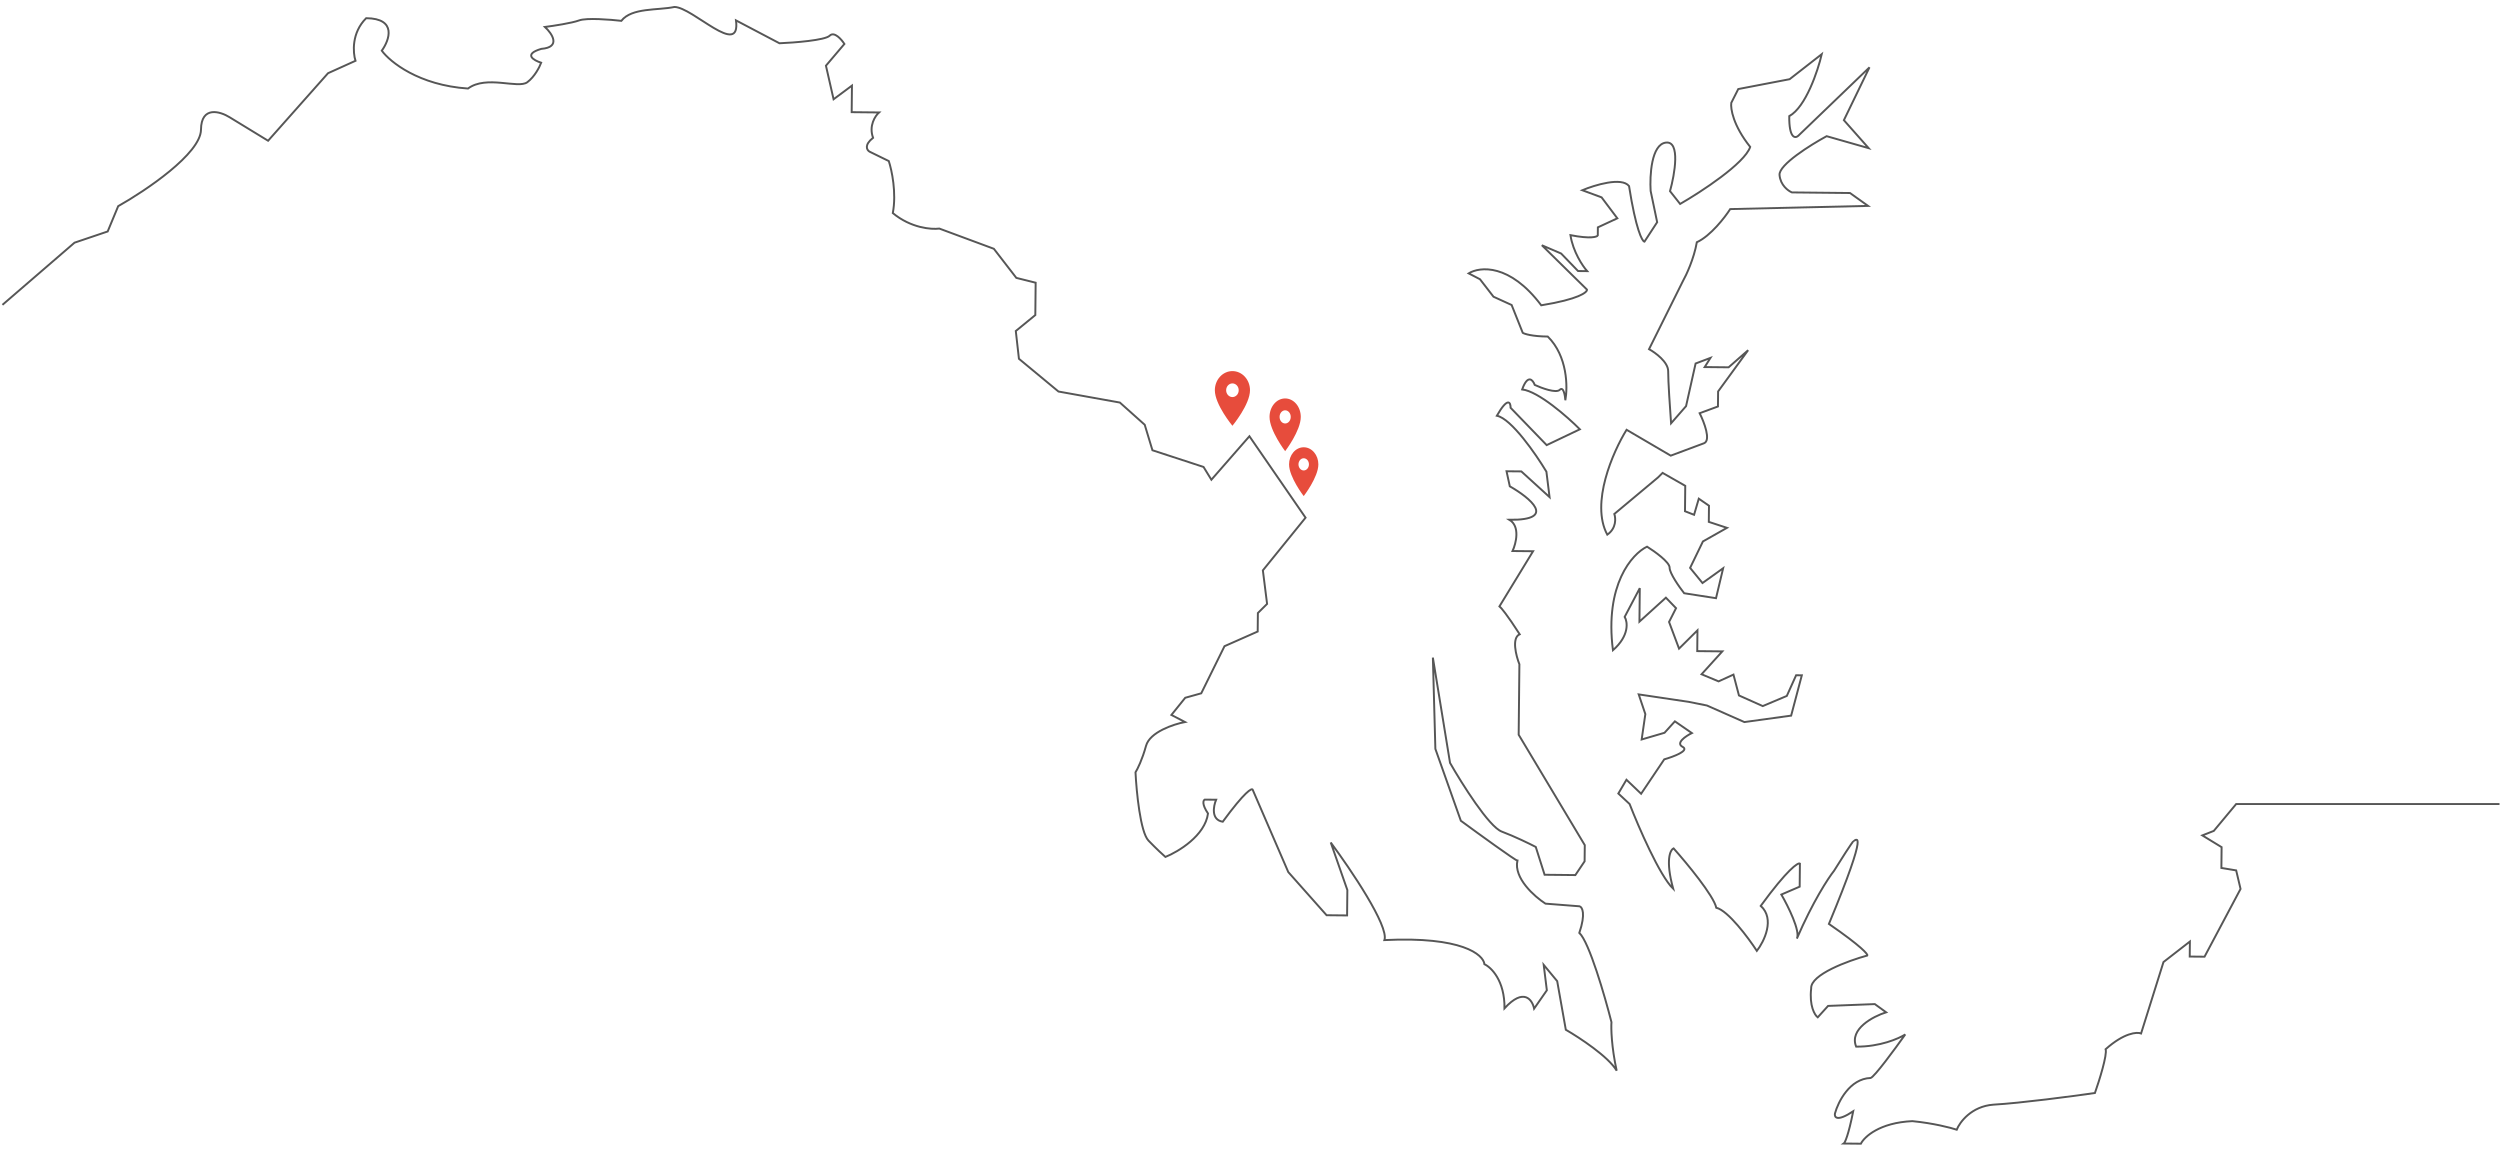
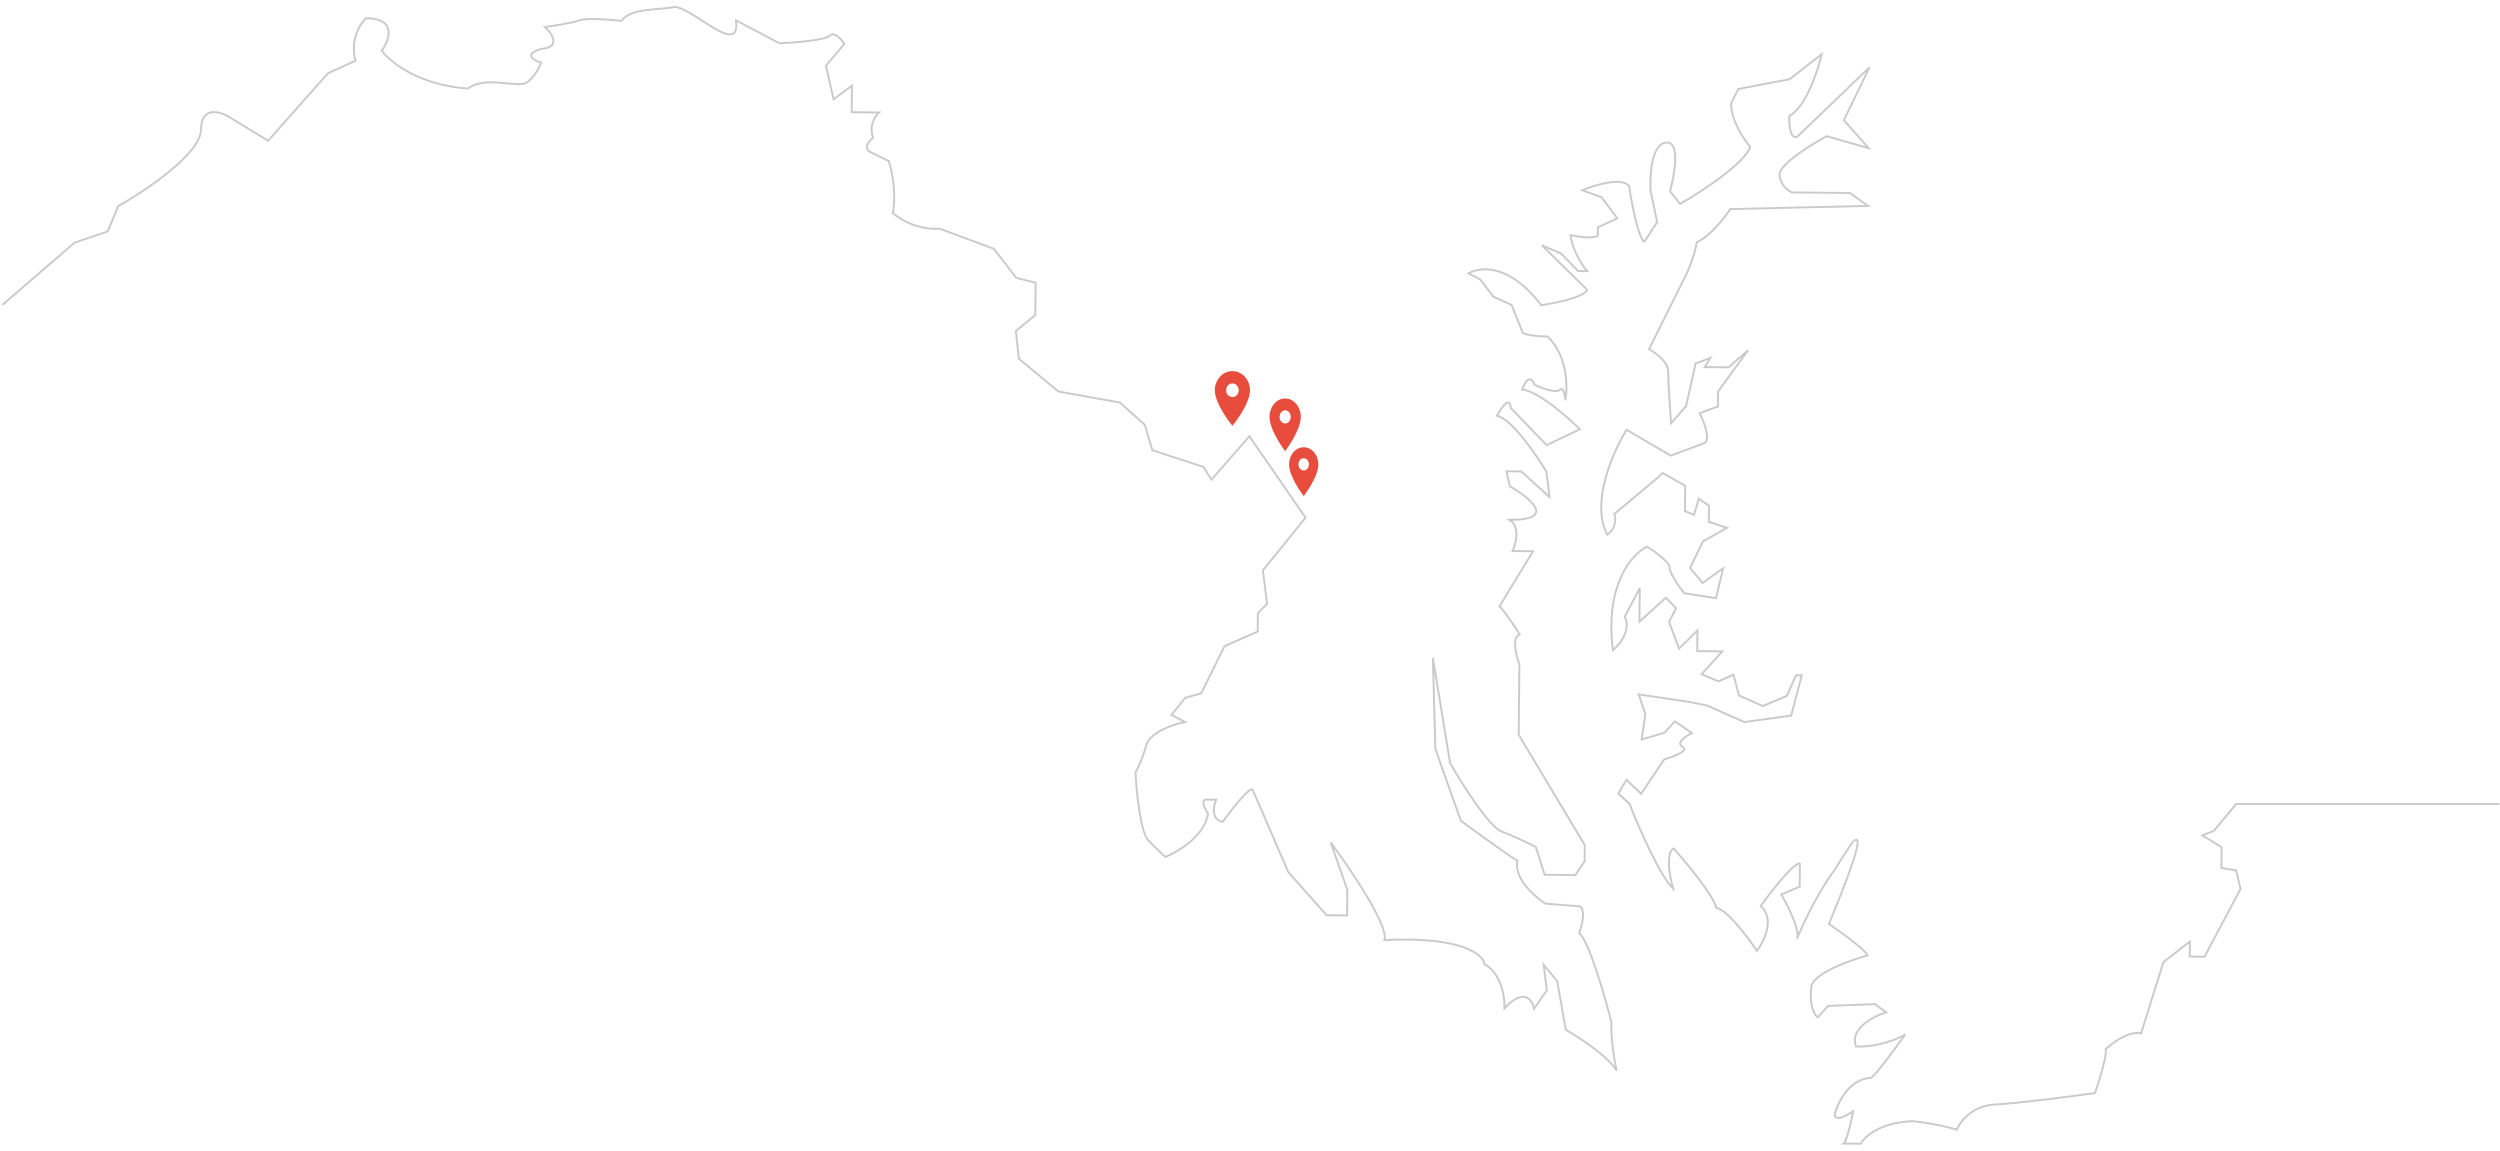
<svg xmlns="http://www.w3.org/2000/svg" width="1280" height="589" viewBox="0 0 1280 589" fill="none">
-   <path d="M1.25 156.084L38.155 124.25L55.129 118.513L60.51 105.559C74.59 97.624 102.78 78.678 102.905 66.379C103.029 54.08 112.721 57.019 117.551 60.027L137.262 72.059L167.944 37.488L182.007 31.13C180.688 26.976 179.936 16.797 187.478 9.306C203.342 9.471 199.42 20.469 195.476 25.948C199.695 31.708 214.429 43.649 239.61 45.331C249.014 38.332 265.273 45.598 269.975 42.099C273.736 39.299 276.276 34.279 277.075 32.12C273.199 30.896 267.787 27.765 277.147 25.024C287.422 24.185 282.671 17.197 279.011 13.807C283.294 13.261 292.797 11.822 296.544 10.442C300.291 9.062 312.492 10.017 318.124 10.666C323.443 3.823 336.897 5.371 345.315 3.566C354.647 3.663 379.314 29.937 376.835 10.442L399.086 22.154C406.672 21.839 422.434 20.623 424.79 18.282C427.147 15.941 430.799 20.119 432.331 22.5L422.885 33.638L426.794 50.828L436.198 43.83L436.06 57.43L450.058 57.575C448.095 59.329 444.739 64.38 447.01 70.554C442.305 74.289 443.835 76.828 445.188 77.631L455.055 82.465C456.565 87.014 459.09 98.71 457.118 109.097C466.374 116.763 476.865 117.582 480.953 117.033L508.847 127.377L520.362 142.281L530.253 144.749L530.085 161.306L520.086 169.481L521.692 183.69L541.938 200.459L573.379 206.109L586.097 217.477L590.047 230.528L616.209 239.08L620.226 245.627L639.701 223.358L668.443 265.052L646.588 292.028L648.747 309.2L644.033 313.881L643.937 323.342L626.945 330.853L615.035 354.975L606.846 357.255L599.757 366.052L606.72 369.672C600.876 370.794 588.702 374.807 586.764 381.883C584.826 388.959 582.365 393.862 581.377 395.429C581.861 405.29 583.866 426.087 588.023 430.388C592.179 434.689 595.531 437.76 596.687 438.758C603.325 436.067 616.98 427.851 618.495 416.513C615.277 411.748 616.035 409.785 616.817 409.399L622.649 409.46C621.255 412.796 619.979 419.722 626.035 420.731C637.391 405.237 640.988 403.343 641.367 404.332L659.605 446.509L679.214 468.594L689.712 468.703L689.844 455.694L681.341 431.36C691.507 445.067 711.238 474.249 708.833 481.321C748.517 479.369 759.505 488.748 760.038 493.681C763.522 495.294 770.453 502.069 770.309 516.26C780.218 505.482 784.547 511.874 785.473 516.418L791.985 507.024L790.367 493.997L797.282 502.348L801.696 527.231C808.655 531.246 823.605 541.061 827.732 548.2C825.057 535.872 824.841 526.487 825.068 523.335C821.702 510.093 813.699 482.413 808.615 477.629C811.982 467.729 810.11 464.437 808.753 464.029L791.267 462.664C785.665 459.058 774.951 449.603 776.908 440.634C775.975 440.624 757.214 427.025 747.95 420.226L734.907 383.426L733.63 336.695L742.417 390.6C748.53 401.309 762.384 423.333 768.893 425.767C775.401 428.2 783.217 432.027 786.312 433.636L790.834 447.876L806.581 448.039L811.319 440.992L811.403 432.714L777.561 376.182L777.927 340.113C776.221 335.759 773.864 326.588 778.082 324.739C771.651 314.737 768.499 311.038 767.728 310.439L784.929 282.232L774.431 282.123C776.221 278.199 778.408 269.509 772.843 266.14C797.572 266.397 783.263 254.815 773.017 248.992L771.345 241.287L778.927 241.366L793.376 254.526L791.758 241.499C786.404 232.573 773.834 214.347 766.383 212.85C772.083 202.974 773.452 206.024 773.424 208.783L791.896 227.899L808.894 219.797C802.542 213.423 787.741 200.417 779.352 199.383C782.233 191.371 784.846 194.512 785.792 197.085C789.275 198.698 796.714 201.456 798.599 199.584C800.485 197.711 801.293 202.371 801.461 204.936C802.696 198.247 802.623 182.358 792.459 172.317C784.527 172.235 780.612 171.011 779.646 170.41L773.957 156.158L764.667 151.921L757.758 142.979L751.956 139.962C757.63 136.473 773.006 134.859 789.121 156.316C808.285 153.203 812.715 149.662 812.535 148.28L789.433 125.568L799.306 129.81L807.965 138.771L812.631 138.819C810.324 136.233 805.381 128.927 804.068 120.398C814.314 122.397 817.669 121.328 818.066 120.544L818.108 116.405L828.07 111.777L820.013 101.049L810.134 97.398C816.577 94.705 830.386 90.513 834.071 95.282C837.578 117.554 840.784 123.54 841.948 123.749L848.466 113.764L845.128 97.762C844.625 89.872 845.487 73.875 852.962 73.007C860.437 72.138 857.464 89.218 855.043 97.866L860.226 104.425C870.983 98.229 893.218 83.716 896.104 75.23C887.349 64.258 885.997 55.61 886.416 52.657L889.987 45.598L916.287 40.55L932.75 27.711C930.718 36.363 924.542 54.828 916.095 59.471C915.98 70.824 919.09 70.936 920.66 69.572L957.18 34.471L944.073 61.537L956.76 75.862L935.24 69.724C927.029 74.172 910.71 84.371 911.124 89.579C911.538 94.787 915.514 97.707 917.45 98.516L947.195 98.825L956.461 105.427L885.865 107.057C883.099 111.365 875.81 120.79 868.777 124.029C867.291 132.529 863.357 140.925 861.575 144.06L844.307 178.771C847.594 180.579 854.157 185.378 854.109 190.109C854.061 194.839 855.075 209.831 855.589 216.735L863.261 207.945L868.148 186.115L875.76 183.238L872.796 187.938L885.044 188.065L895.049 179.299L879.669 200.428L879.591 208.115L870.224 211.565C872.511 216.123 876.148 225.583 872.401 226.964C868.654 228.344 859.52 231.758 855.421 233.292L832.807 220.046C825.888 231.21 814.227 257.582 822.93 273.758C827.629 270.495 827.293 265.327 826.537 263.151L848.892 244.46L851.249 242.119L862.848 248.745L862.716 261.753L867.364 263.576L869.78 255.322L874.994 258.924L874.91 267.202L884.212 270.256L871.892 277.224L865.338 290.757L871.676 298.511L882.252 290.933L878.597 306.271L862.29 303.736C859.795 300.556 854.811 293.486 854.84 290.648C854.869 287.81 847.147 282.289 843.283 279.883C835.663 283.549 821.504 299.29 825.83 332.924C834.305 325.443 833.365 318.416 831.836 315.837L839.568 301.133L839.394 318.281L852.935 306.004L858.13 311.38L854.558 318.439L859.67 332.094L869.098 322.73L868.99 333.373L881.821 333.507L871.203 345.224L879.915 348.863L887.534 345.394L890.342 356.068L902.536 361.517L914.838 356.323L919.612 345.728L922.528 345.758L917.069 366.399L893.12 369.698L873.957 361.219L864.643 359.348L839.017 355.533L842.414 365.622L840.533 378.612L852.234 375.186L857.543 369.327L866.231 375.332C863.105 376.876 857.78 380.448 861.494 382.379C865.207 384.31 856.776 387.455 852.096 388.786L840.251 406.403L832.741 399.229L828.587 406.282L834.365 411.664C838.913 423.342 849.742 448.371 856.674 455.066C852.623 440.358 855.126 435.141 856.884 434.371C863.612 441.931 877.404 458.594 878.741 464.758C884.793 466.24 895.113 480.107 899.516 486.855C903.26 481.965 908.898 470.512 901.5 463.812C915.223 445.031 920.585 441.539 921.551 442.14L921.432 453.966L912.058 458.008C915.497 463.958 921.9 476.798 919.996 480.563C928.119 461.724 936.058 449.585 939.013 445.87C942.175 440.778 948.617 430.595 949.083 430.6C949.667 430.606 957.928 421.23 936.404 473.046C953.086 484.574 956.467 488.63 956.073 489.218C946.324 491.876 926.925 498.967 927.32 506.068C926.296 515.046 929.126 519.688 930.67 520.887L935.979 515.028L959.904 514.095L965.694 518.295C959.062 520.394 946.708 526.849 950.35 535.876C962.481 536.002 972.168 531.766 975.495 529.633C970.367 536.873 959.642 551.466 957.77 551.92C947.034 552.281 941.12 564.165 939.504 570.062C939.096 572.029 940.392 574.565 948.848 568.976C946.391 581.251 944.602 585.096 944.015 585.484L952.763 585.575C954.549 582.046 962.322 574.794 979.129 574.023C989.851 575.08 998.732 577.381 1001.83 578.399C1003.43 574.473 1009.42 566.414 1020.63 565.584C1034.64 564.784 1061.11 561.275 1072.6 559.621C1074.81 553.336 1078.98 540.054 1078.08 537.206C1087.5 528.788 1094.11 528.305 1096.24 529.116L1107.7 492.57L1121.22 482.067L1121.14 489.754L1128.72 489.833L1147.16 455.134L1144.92 445.649L1137.35 444.387L1137.46 433.744L1127.6 427.728L1133.46 425.423L1144.92 411.664L1279.75 411.664" stroke="#1E1E1E" stroke-opacity="0.75" />
+   <path d="M1.25 156.084L38.155 124.25L55.129 118.513L60.51 105.559C74.59 97.624 102.78 78.678 102.905 66.379C103.029 54.08 112.721 57.019 117.551 60.027L137.262 72.059L167.944 37.488L182.007 31.13C180.688 26.976 179.936 16.797 187.478 9.306C203.342 9.471 199.42 20.469 195.476 25.948C199.695 31.708 214.429 43.649 239.61 45.331C249.014 38.332 265.273 45.598 269.975 42.099C273.736 39.299 276.276 34.279 277.075 32.12C273.199 30.896 267.787 27.765 277.147 25.024C287.422 24.185 282.671 17.197 279.011 13.807C283.294 13.261 292.797 11.822 296.544 10.442C300.291 9.062 312.492 10.017 318.124 10.666C323.443 3.823 336.897 5.371 345.315 3.566C354.647 3.663 379.314 29.937 376.835 10.442L399.086 22.154C406.672 21.839 422.434 20.623 424.79 18.282C427.147 15.941 430.799 20.119 432.331 22.5L422.885 33.638L426.794 50.828L436.198 43.83L436.06 57.43L450.058 57.575C448.095 59.329 444.739 64.38 447.01 70.554C442.305 74.289 443.835 76.828 445.188 77.631L455.055 82.465C456.565 87.014 459.09 98.71 457.118 109.097C466.374 116.763 476.865 117.582 480.953 117.033L508.847 127.377L520.362 142.281L530.253 144.749L530.085 161.306L520.086 169.481L521.692 183.69L541.938 200.459L573.379 206.109L586.097 217.477L590.047 230.528L616.209 239.08L620.226 245.627L639.701 223.358L668.443 265.052L646.588 292.028L648.747 309.2L644.033 313.881L643.937 323.342L626.945 330.853L615.035 354.975L606.846 357.255L599.757 366.052L606.72 369.672C600.876 370.794 588.702 374.807 586.764 381.883C584.826 388.959 582.365 393.862 581.377 395.429C581.861 405.29 583.866 426.087 588.023 430.388C592.179 434.689 595.531 437.76 596.687 438.758C603.325 436.067 616.98 427.851 618.495 416.513C615.277 411.748 616.035 409.785 616.817 409.399L622.649 409.46C621.255 412.796 619.979 419.722 626.035 420.731C637.391 405.237 640.988 403.343 641.367 404.332L659.605 446.509L679.214 468.594L689.712 468.703L689.844 455.694L681.341 431.36C691.507 445.067 711.238 474.249 708.833 481.321C748.517 479.369 759.505 488.748 760.038 493.681C763.522 495.294 770.453 502.069 770.309 516.26C780.218 505.482 784.547 511.874 785.473 516.418L791.985 507.024L790.367 493.997L797.282 502.348L801.696 527.231C808.655 531.246 823.605 541.061 827.732 548.2C825.057 535.872 824.841 526.487 825.068 523.335C821.702 510.093 813.699 482.413 808.615 477.629C811.982 467.729 810.11 464.437 808.753 464.029L791.267 462.664C785.665 459.058 774.951 449.603 776.908 440.634C775.975 440.624 757.214 427.025 747.95 420.226L734.907 383.426L733.63 336.695L742.417 390.6C748.53 401.309 762.384 423.333 768.893 425.767C775.401 428.2 783.217 432.027 786.312 433.636L790.834 447.876L806.581 448.039L811.319 440.992L811.403 432.714L777.561 376.182L777.927 340.113C776.221 335.759 773.864 326.588 778.082 324.739C771.651 314.737 768.499 311.038 767.728 310.439L784.929 282.232L774.431 282.123C776.221 278.199 778.408 269.509 772.843 266.14C797.572 266.397 783.263 254.815 773.017 248.992L771.345 241.287L778.927 241.366L793.376 254.526L791.758 241.499C786.404 232.573 773.834 214.347 766.383 212.85C772.083 202.974 773.452 206.024 773.424 208.783L791.896 227.899L808.894 219.797C802.542 213.423 787.741 200.417 779.352 199.383C782.233 191.371 784.846 194.512 785.792 197.085C789.275 198.698 796.714 201.456 798.599 199.584C800.485 197.711 801.293 202.371 801.461 204.936C802.696 198.247 802.623 182.358 792.459 172.317C784.527 172.235 780.612 171.011 779.646 170.41L773.957 156.158L764.667 151.921L757.758 142.979L751.956 139.962C757.63 136.473 773.006 134.859 789.121 156.316C808.285 153.203 812.715 149.662 812.535 148.28L789.433 125.568L799.306 129.81L807.965 138.771L812.631 138.819C810.324 136.233 805.381 128.927 804.068 120.398C814.314 122.397 817.669 121.328 818.066 120.544L818.108 116.405L828.07 111.777L820.013 101.049L810.134 97.398C816.577 94.705 830.386 90.513 834.071 95.282C837.578 117.554 840.784 123.54 841.948 123.749L848.466 113.764L845.128 97.762C844.625 89.872 845.487 73.875 852.962 73.007C860.437 72.138 857.464 89.218 855.043 97.866L860.226 104.425C870.983 98.229 893.218 83.716 896.104 75.23C887.349 64.258 885.997 55.61 886.416 52.657L889.987 45.598L916.287 40.55L932.75 27.711C930.718 36.363 924.542 54.828 916.095 59.471C915.98 70.824 919.09 70.936 920.66 69.572L957.18 34.471L944.073 61.537L956.76 75.862L935.24 69.724C927.029 74.172 910.71 84.371 911.124 89.579C911.538 94.787 915.514 97.707 917.45 98.516L947.195 98.825L956.461 105.427L885.865 107.057C883.099 111.365 875.81 120.79 868.777 124.029C867.291 132.529 863.357 140.925 861.575 144.06L844.307 178.771C847.594 180.579 854.157 185.378 854.109 190.109C854.061 194.839 855.075 209.831 855.589 216.735L863.261 207.945L868.148 186.115L875.76 183.238L872.796 187.938L885.044 188.065L895.049 179.299L879.669 200.428L879.591 208.115L870.224 211.565C872.511 216.123 876.148 225.583 872.401 226.964C868.654 228.344 859.52 231.758 855.421 233.292L832.807 220.046C825.888 231.21 814.227 257.582 822.93 273.758C827.629 270.495 827.293 265.327 826.537 263.151L848.892 244.46L851.249 242.119L862.848 248.745L862.716 261.753L867.364 263.576L869.78 255.322L874.994 258.924L874.91 267.202L884.212 270.256L871.892 277.224L865.338 290.757L871.676 298.511L882.252 290.933L878.597 306.271L862.29 303.736C859.795 300.556 854.811 293.486 854.84 290.648C854.869 287.81 847.147 282.289 843.283 279.883C835.663 283.549 821.504 299.29 825.83 332.924C834.305 325.443 833.365 318.416 831.836 315.837L839.568 301.133L839.394 318.281L852.935 306.004L858.13 311.38L854.558 318.439L859.67 332.094L869.098 322.73L868.99 333.373L881.821 333.507L871.203 345.224L879.915 348.863L887.534 345.394L890.342 356.068L902.536 361.517L914.838 356.323L919.612 345.728L922.528 345.758L917.069 366.399L893.12 369.698L873.957 361.219L864.643 359.348L839.017 355.533L842.414 365.622L840.533 378.612L852.234 375.186L857.543 369.327L866.231 375.332C863.105 376.876 857.78 380.448 861.494 382.379C865.207 384.31 856.776 387.455 852.096 388.786L840.251 406.403L832.741 399.229L828.587 406.282L834.365 411.664C838.913 423.342 849.742 448.371 856.674 455.066C852.623 440.358 855.126 435.141 856.884 434.371C863.612 441.931 877.404 458.594 878.741 464.758C884.793 466.24 895.113 480.107 899.516 486.855C903.26 481.965 908.898 470.512 901.5 463.812C915.223 445.031 920.585 441.539 921.551 442.14L921.432 453.966L912.058 458.008C915.497 463.958 921.9 476.798 919.996 480.563C928.119 461.724 936.058 449.585 939.013 445.87C942.175 440.778 948.617 430.595 949.083 430.6C949.667 430.606 957.928 421.23 936.404 473.046C953.086 484.574 956.467 488.63 956.073 489.218C946.324 491.876 926.925 498.967 927.32 506.068C926.296 515.046 929.126 519.688 930.67 520.887L935.979 515.028L959.904 514.095L965.694 518.295C959.062 520.394 946.708 526.849 950.35 535.876C962.481 536.002 972.168 531.766 975.495 529.633C970.367 536.873 959.642 551.466 957.77 551.92C947.034 552.281 941.12 564.165 939.504 570.062C939.096 572.029 940.392 574.565 948.848 568.976C946.391 581.251 944.602 585.096 944.015 585.484L952.763 585.575C954.549 582.046 962.322 574.794 979.129 574.023C989.851 575.08 998.732 577.381 1001.83 578.399C1003.43 574.473 1009.42 566.414 1020.63 565.584C1034.64 564.784 1061.11 561.275 1072.6 559.621C1074.81 553.336 1078.98 540.054 1078.08 537.206C1087.5 528.788 1094.11 528.305 1096.24 529.116L1107.7 492.57L1121.22 482.067L1121.14 489.754L1128.72 489.833L1147.16 455.134L1144.92 445.649L1137.35 444.387L1137.46 433.744L1127.6 427.728L1133.46 425.423L1144.92 411.664L1279.75 411.664" stroke="#1E1E1E50" stroke-opacity="0.75" />
  <path d="M658 216.825C657.242 216.825 656.516 216.469 655.98 215.836C655.444 215.204 655.143 214.345 655.143 213.45C655.143 212.555 655.444 211.696 655.98 211.064C656.516 210.431 657.242 210.075 658 210.075C658.758 210.075 659.484 210.431 660.02 211.064C660.556 211.696 660.857 212.555 660.857 213.45C660.857 213.893 660.783 214.332 660.64 214.742C660.496 215.151 660.286 215.523 660.02 215.836C659.755 216.15 659.44 216.398 659.093 216.568C658.747 216.738 658.375 216.825 658 216.825ZM658 204C655.878 204 653.843 204.996 652.343 206.768C650.843 208.54 650 210.944 650 213.45C650 220.538 658 231 658 231C658 231 666 220.538 666 213.45C666 210.944 665.157 208.54 663.657 206.768C662.157 204.996 660.122 204 658 204Z" fill="#E74C3C" />
  <path d="M667.5 240.875C666.79 240.875 666.108 240.546 665.606 239.96C665.104 239.374 664.821 238.579 664.821 237.75C664.821 236.921 665.104 236.126 665.606 235.54C666.108 234.954 666.79 234.625 667.5 234.625C668.21 234.625 668.892 234.954 669.394 235.54C669.896 236.126 670.179 236.921 670.179 237.75C670.179 238.16 670.109 238.567 669.975 238.946C669.84 239.325 669.643 239.67 669.394 239.96C669.145 240.25 668.85 240.48 668.525 240.637C668.2 240.794 667.852 240.875 667.5 240.875ZM667.5 229C665.511 229 663.603 229.922 662.197 231.563C660.79 233.204 660 235.429 660 237.75C660 244.312 667.5 254 667.5 254C667.5 254 675 244.312 675 237.75C675 235.429 674.21 233.204 672.803 231.563C671.397 229.922 669.489 229 667.5 229Z" fill="#E74C3C" />
  <path d="M631 203.3C630.148 203.3 629.33 202.931 628.727 202.275C628.124 201.618 627.786 200.728 627.786 199.8C627.786 198.872 628.124 197.982 628.727 197.325C629.33 196.669 630.148 196.3 631 196.3C631.852 196.3 632.67 196.669 633.273 197.325C633.876 197.982 634.214 198.872 634.214 199.8C634.214 200.26 634.131 200.715 633.97 201.139C633.808 201.564 633.571 201.95 633.273 202.275C632.974 202.6 632.62 202.858 632.23 203.034C631.84 203.209 631.422 203.3 631 203.3ZM631 190C628.613 190 626.324 191.032 624.636 192.87C622.948 194.708 622 197.201 622 199.8C622 207.15 631 218 631 218C631 218 640 207.15 640 199.8C640 197.201 639.052 194.708 637.364 192.87C635.676 191.032 633.387 190 631 190Z" fill="#E74C3C" />
</svg>
